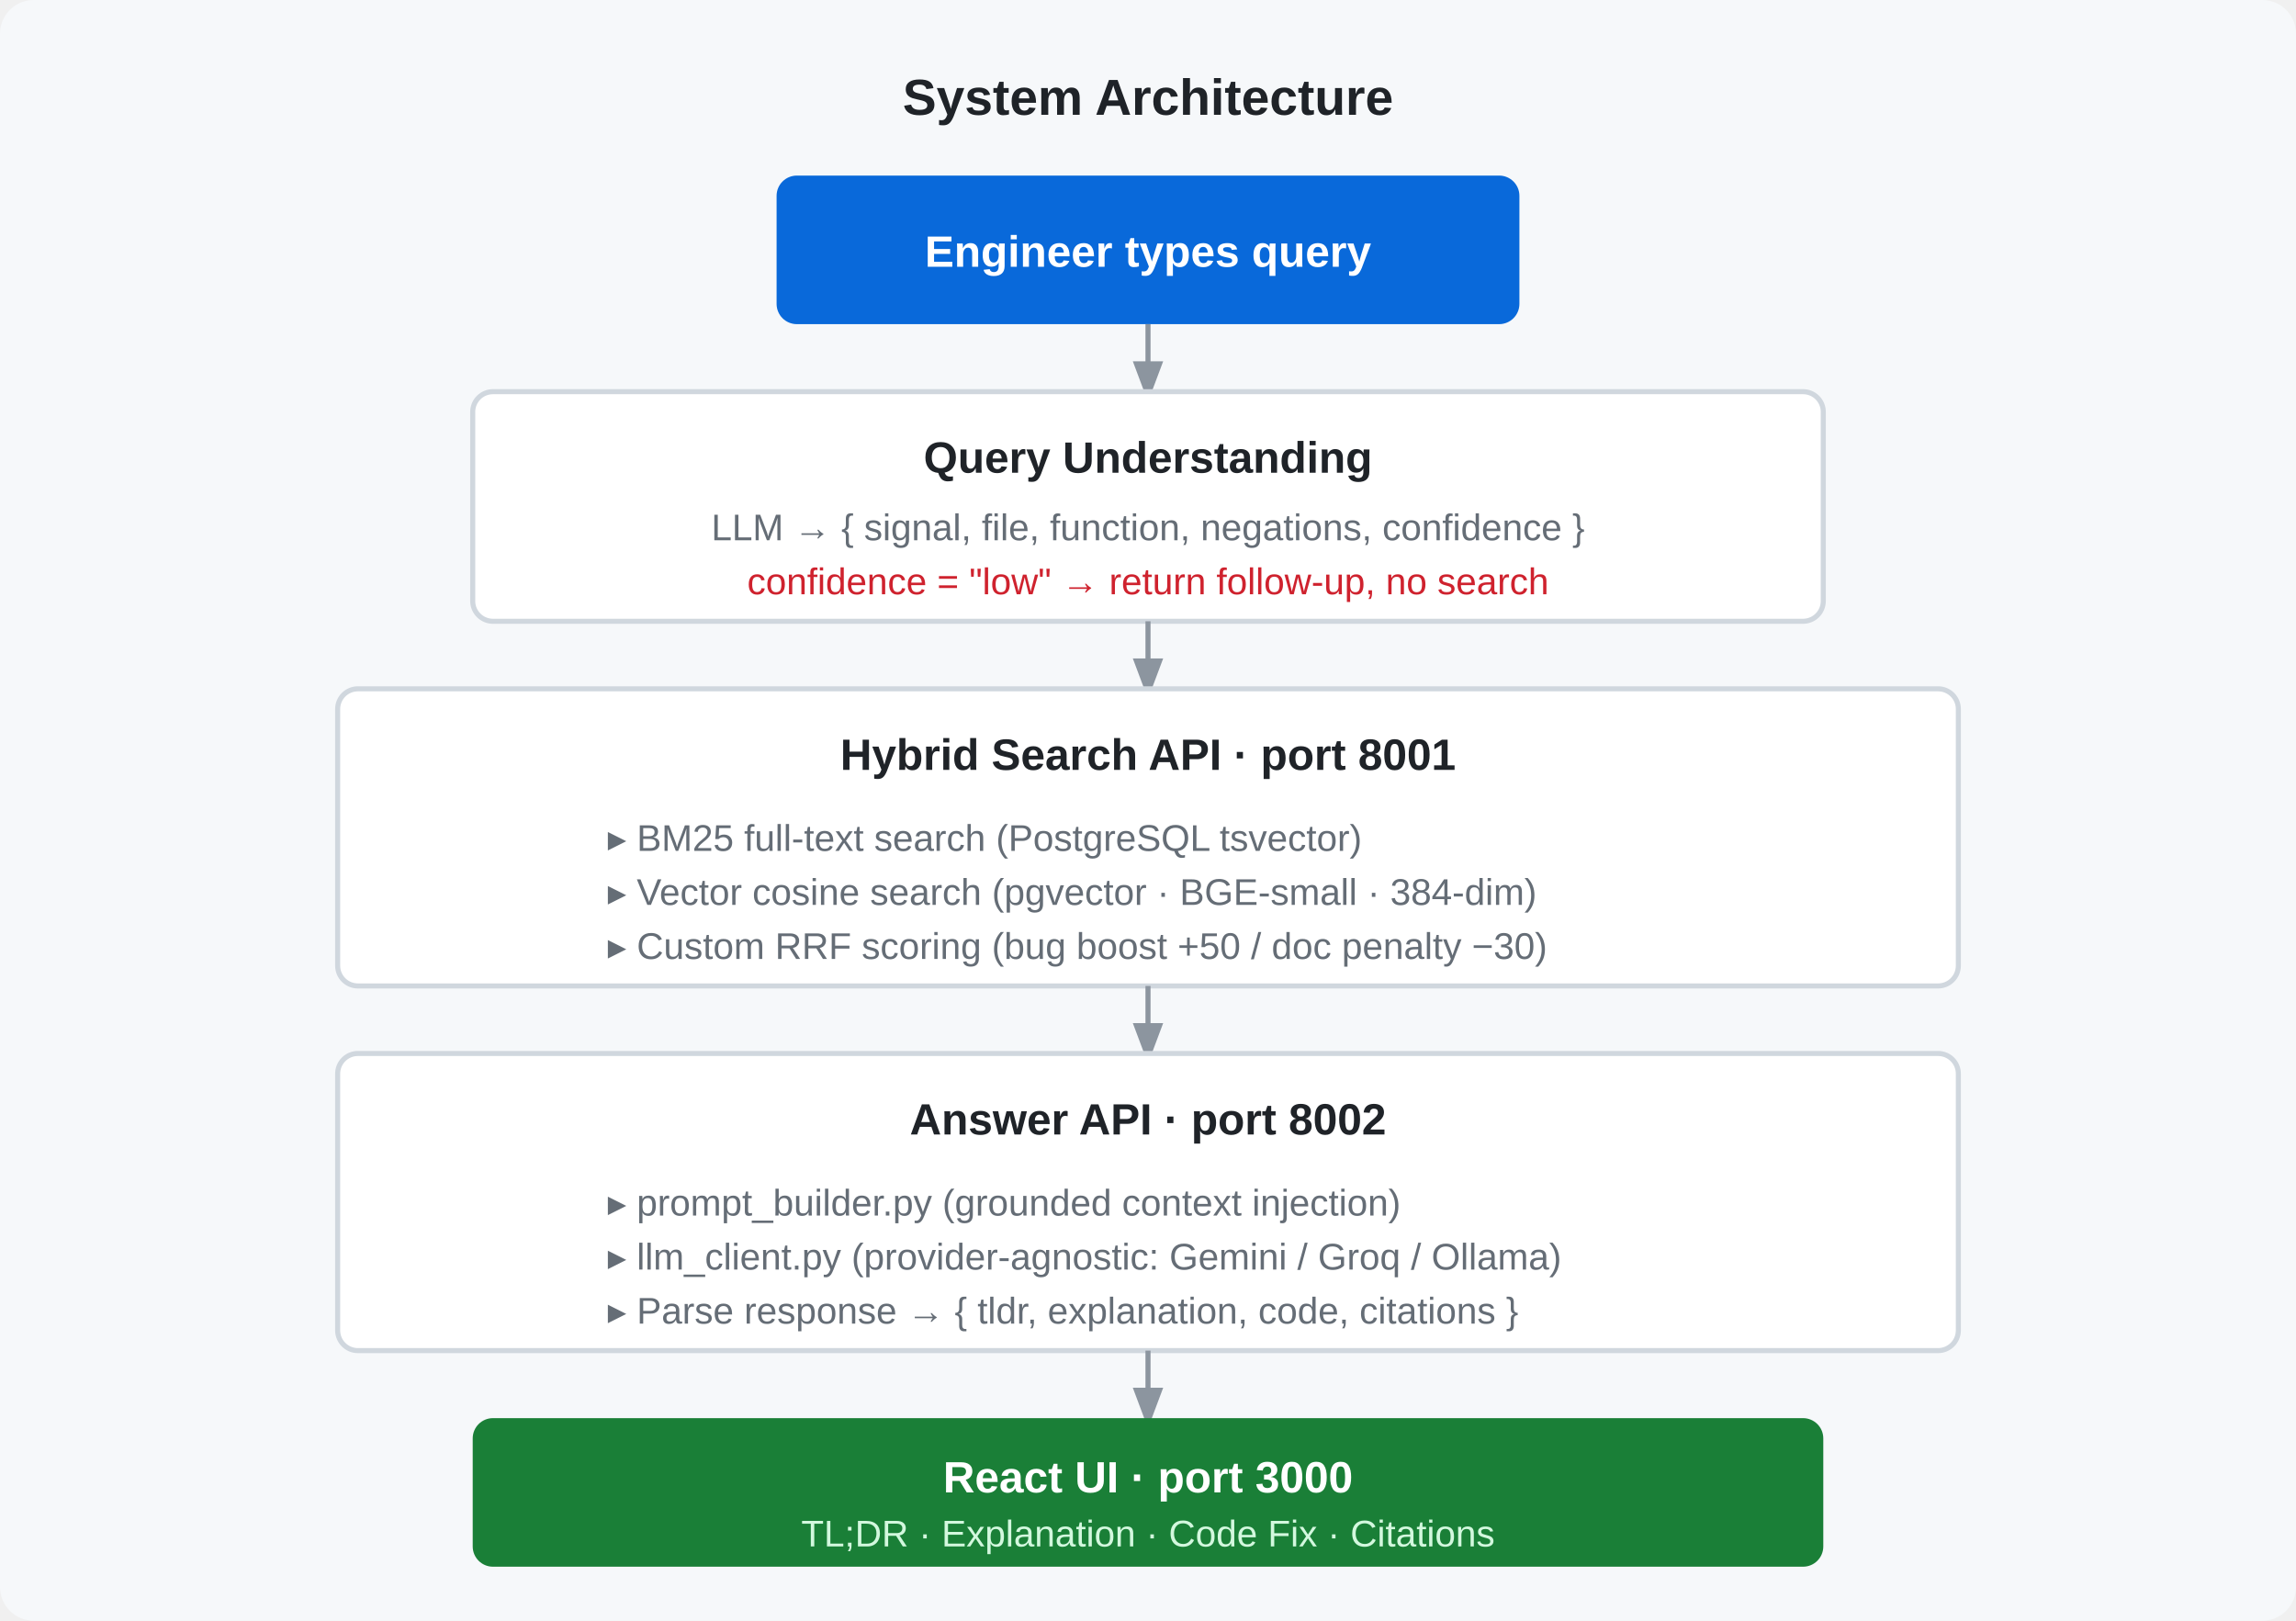
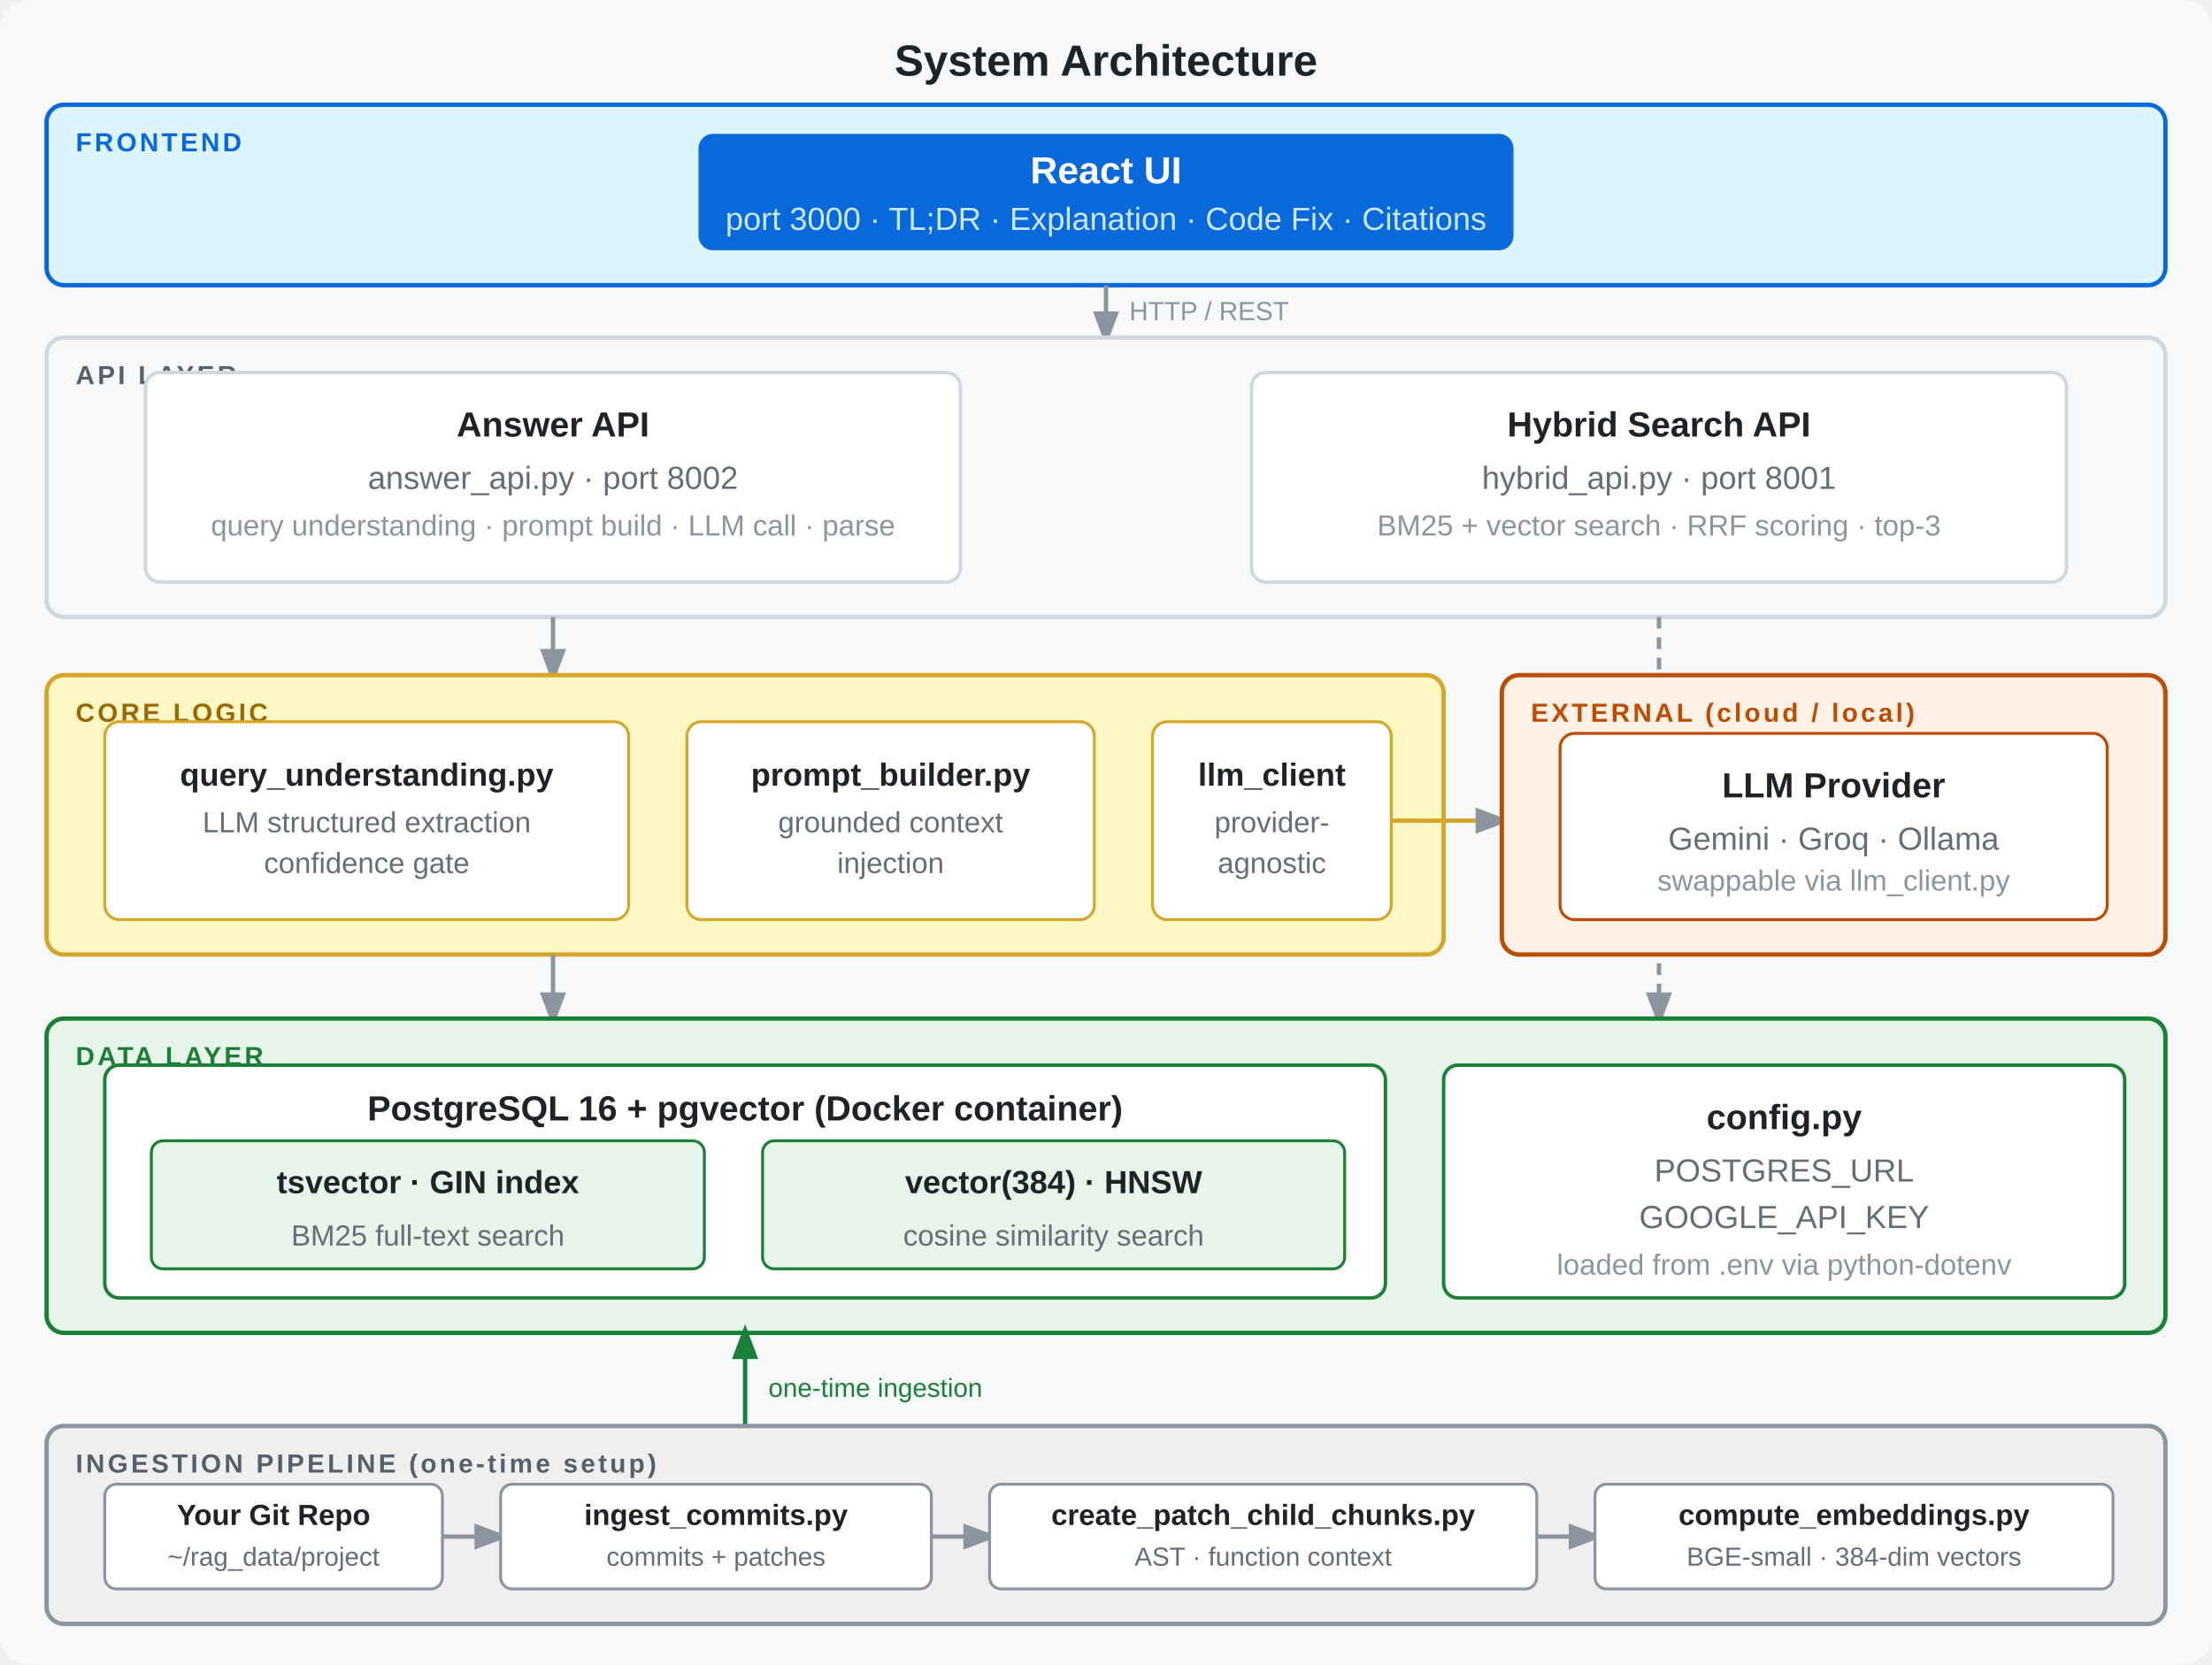
- <svg xmlns="http://www.w3.org/2000/svg" width="680" height="480" font-family="'Segoe UI', Arial, sans-serif">
-   <rect width="680" height="480" fill="#f6f8fa" rx="10" />
+ <svg xmlns="http://www.w3.org/2000/svg" width="760" height="572" font-family="'Segoe UI', Arial, sans-serif">
+   <rect width="760" height="572" fill="#f6f8fa" rx="10" />
  <defs>
    <marker id="arr" markerWidth="8" markerHeight="8" refX="6" refY="3" orient="auto">
      <path d="M0,0 L0,6 L8,3 z" fill="#8c959f" />
    </marker>
+     <marker id="arr-up" markerWidth="8" markerHeight="8" refX="6" refY="3" orient="auto">
+       <path d="M0,0 L0,6 L8,3 z" fill="#1a7f37" />
+     </marker>
  </defs>
-   <text x="340" y="34" text-anchor="middle" font-size="15" font-weight="bold" fill="#1f2328">System Architecture</text>
-   <rect x="230" y="52" width="220" height="44" rx="6" fill="#0969da" />
-   <text x="340" y="79" text-anchor="middle" font-size="13" font-weight="600" fill="#ffffff">Engineer types query</text>
-   <line x1="340" y1="96" x2="340" y2="116" stroke="#8c959f" stroke-width="1.5" marker-end="url(#arr)" />
-   <rect x="140" y="116" width="400" height="68" rx="6" fill="#ffffff" stroke="#d0d7de" stroke-width="1.5" />
-   <text x="340" y="140" text-anchor="middle" font-size="13" font-weight="600" fill="#1f2328">Query Understanding</text>
-   <text x="340" y="160" text-anchor="middle" font-size="11" fill="#656d76">LLM → { signal, file, function, negations, confidence }</text>
-   <text x="340" y="176" text-anchor="middle" font-size="11" fill="#cf222e">confidence = "low"  →  return follow-up, no search</text>
-   <line x1="340" y1="184" x2="340" y2="204" stroke="#8c959f" stroke-width="1.5" marker-end="url(#arr)" />
-   <rect x="100" y="204" width="480" height="88" rx="6" fill="#ffffff" stroke="#d0d7de" stroke-width="1.5" />
-   <text x="340" y="228" text-anchor="middle" font-size="13" font-weight="600" fill="#1f2328">Hybrid Search API  ·  port 8001</text>
-   <text x="180" y="252" font-size="11" fill="#656d76">▸  BM25 full-text search  (PostgreSQL tsvector)</text>
-   <text x="180" y="268" font-size="11" fill="#656d76">▸  Vector cosine search  (pgvector · BGE-small · 384-dim)</text>
-   <text x="180" y="284" font-size="11" fill="#656d76">▸  Custom RRF scoring  (bug boost +50 / doc penalty −30)</text>
-   <line x1="340" y1="292" x2="340" y2="312" stroke="#8c959f" stroke-width="1.5" marker-end="url(#arr)" />
-   <rect x="100" y="312" width="480" height="88" rx="6" fill="#ffffff" stroke="#d0d7de" stroke-width="1.5" />
-   <text x="340" y="336" text-anchor="middle" font-size="13" font-weight="600" fill="#1f2328">Answer API  ·  port 8002</text>
-   <text x="180" y="360" font-size="11" fill="#656d76">▸  prompt_builder.py  (grounded context injection)</text>
-   <text x="180" y="376" font-size="11" fill="#656d76">▸  llm_client.py  (provider-agnostic: Gemini / Groq / Ollama)</text>
-   <text x="180" y="392" font-size="11" fill="#656d76">▸  Parse response  →  { tldr, explanation, code, citations }</text>
-   <line x1="340" y1="400" x2="340" y2="420" stroke="#8c959f" stroke-width="1.5" marker-end="url(#arr)" />
-   <rect x="140" y="420" width="400" height="44" rx="6" fill="#1a7f37" />
-   <text x="340" y="442" text-anchor="middle" font-size="13" font-weight="600" fill="#ffffff">React UI  ·  port 3000</text>
-   <text x="340" y="458" text-anchor="middle" font-size="11" fill="#d3f8de">TL;DR  ·  Explanation  ·  Code Fix  ·  Citations</text>
+   <text x="380" y="26" text-anchor="middle" font-size="15" font-weight="bold" fill="#1f2328">System Architecture</text>
+   <rect x="16" y="36" width="728" height="62" rx="6" fill="#ddf4ff" stroke="#0969da" stroke-width="1.5" />
+   <text x="26" y="52" font-size="9" font-weight="700" fill="#0969da" letter-spacing="1">FRONTEND</text>
+   <rect x="240" y="46" width="280" height="40" rx="5" fill="#0969da" />
+   <text x="380" y="63" text-anchor="middle" font-size="13" font-weight="600" fill="#ffffff">React UI</text>
+   <text x="380" y="79" text-anchor="middle" font-size="11" fill="#cae8ff">port 3000  ·  TL;DR · Explanation · Code Fix · Citations</text>
+   <line x1="380" y1="98" x2="380" y2="116" stroke="#8c959f" stroke-width="1.5" marker-end="url(#arr)" />
+   <text x="388" y="110" font-size="9" fill="#8c959f">HTTP / REST</text>
+   <rect x="16" y="116" width="728" height="96" rx="6" fill="#f6f8fa" stroke="#d0d7de" stroke-width="1.5" />
+   <text x="26" y="132" font-size="9" font-weight="700" fill="#57606a" letter-spacing="1">API LAYER</text>
+   <rect x="50" y="128" width="280" height="72" rx="5" fill="#ffffff" stroke="#d0d7de" stroke-width="1.2" />
+   <text x="190" y="150" text-anchor="middle" font-size="12" font-weight="600" fill="#1f2328">Answer API</text>
+   <text x="190" y="168" text-anchor="middle" font-size="11" fill="#656d76">answer_api.py  ·  port 8002</text>
+   <text x="190" y="184" text-anchor="middle" font-size="10" fill="#8c959f">query understanding · prompt build · LLM call · parse</text>
+   <rect x="430" y="128" width="280" height="72" rx="5" fill="#ffffff" stroke="#d0d7de" stroke-width="1.2" />
+   <text x="570" y="150" text-anchor="middle" font-size="12" font-weight="600" fill="#1f2328">Hybrid Search API</text>
+   <text x="570" y="168" text-anchor="middle" font-size="11" fill="#656d76">hybrid_api.py  ·  port 8001</text>
+   <text x="570" y="184" text-anchor="middle" font-size="10" fill="#8c959f">BM25 + vector search · RRF scoring · top-3</text>
+   <line x1="190" y1="212" x2="190" y2="232" stroke="#8c959f" stroke-width="1.5" marker-end="url(#arr)" />
+   <line x1="570" y1="212" x2="570" y2="350" stroke="#8c959f" stroke-width="1.5" stroke-dasharray="4,3" marker-end="url(#arr)" />
+   <rect x="16" y="232" width="480" height="96" rx="6" fill="#fff8c5" stroke="#d4a72c" stroke-width="1.5" />
+   <text x="26" y="248" font-size="9" font-weight="700" fill="#9a6700" letter-spacing="1">CORE LOGIC</text>
+   <rect x="36" y="248" width="180" height="68" rx="5" fill="#ffffff" stroke="#d4a72c" stroke-width="1" />
+   <text x="126" y="270" text-anchor="middle" font-size="11" font-weight="600" fill="#1f2328">query_understanding.py</text>
+   <text x="126" y="286" text-anchor="middle" font-size="10" fill="#656d76">LLM structured extraction</text>
+   <text x="126" y="300" text-anchor="middle" font-size="10" fill="#656d76">confidence gate</text>
+   <rect x="236" y="248" width="140" height="68" rx="5" fill="#ffffff" stroke="#d4a72c" stroke-width="1" />
+   <text x="306" y="270" text-anchor="middle" font-size="11" font-weight="600" fill="#1f2328">prompt_builder.py</text>
+   <text x="306" y="286" text-anchor="middle" font-size="10" fill="#656d76">grounded context</text>
+   <text x="306" y="300" text-anchor="middle" font-size="10" fill="#656d76">injection</text>
+   <rect x="396" y="248" width="82" height="68" rx="5" fill="#ffffff" stroke="#d4a72c" stroke-width="1" />
+   <text x="437" y="270" text-anchor="middle" font-size="11" font-weight="600" fill="#1f2328">llm_client</text>
+   <text x="437" y="286" text-anchor="middle" font-size="10" fill="#656d76">provider-</text>
+   <text x="437" y="300" text-anchor="middle" font-size="10" fill="#656d76">agnostic</text>
+   <line x1="478" y1="282" x2="516" y2="282" stroke="#d4a72c" stroke-width="1.5" marker-end="url(#arr)" />
+   <rect x="516" y="232" width="228" height="96" rx="6" fill="#fff1e5" stroke="#bc4c00" stroke-width="1.5" />
+   <text x="526" y="248" font-size="9" font-weight="700" fill="#bc4c00" letter-spacing="1">EXTERNAL  (cloud / local)</text>
+   <rect x="536" y="252" width="188" height="64" rx="5" fill="#ffffff" stroke="#bc4c00" stroke-width="1" />
+   <text x="630" y="274" text-anchor="middle" font-size="12" font-weight="600" fill="#1f2328">LLM Provider</text>
+   <text x="630" y="292" text-anchor="middle" font-size="11" fill="#656d76">Gemini  ·  Groq  ·  Ollama</text>
+   <text x="630" y="306" text-anchor="middle" font-size="10" fill="#8c959f">swappable via llm_client.py</text>
+   <line x1="190" y1="328" x2="190" y2="350" stroke="#8c959f" stroke-width="1.5" marker-end="url(#arr)" />
+   <rect x="16" y="350" width="728" height="108" rx="6" fill="#e6f4ea" stroke="#1a7f37" stroke-width="1.5" />
+   <text x="26" y="366" font-size="9" font-weight="700" fill="#1a7f37" letter-spacing="1">DATA LAYER</text>
+   <rect x="36" y="366" width="440" height="80" rx="5" fill="#ffffff" stroke="#1a7f37" stroke-width="1.2" />
+   <text x="256" y="385" text-anchor="middle" font-size="12" font-weight="600" fill="#1f2328">PostgreSQL 16 + pgvector  (Docker container)</text>
+   <rect x="52" y="392" width="190" height="44" rx="4" fill="#e6f4ea" stroke="#1a7f37" stroke-width="1" />
+   <text x="147" y="410" text-anchor="middle" font-size="11" font-weight="600" fill="#1f2328">tsvector  ·  GIN index</text>
+   <text x="147" y="428" text-anchor="middle" font-size="10" fill="#656d76">BM25 full-text search</text>
+   <rect x="262" y="392" width="200" height="44" rx="4" fill="#e6f4ea" stroke="#1a7f37" stroke-width="1" />
+   <text x="362" y="410" text-anchor="middle" font-size="11" font-weight="600" fill="#1f2328">vector(384)  ·  HNSW</text>
+   <text x="362" y="428" text-anchor="middle" font-size="10" fill="#656d76">cosine similarity search</text>
+   <rect x="496" y="366" width="234" height="80" rx="5" fill="#ffffff" stroke="#1a7f37" stroke-width="1.2" />
+   <text x="613" y="388" text-anchor="middle" font-size="12" font-weight="600" fill="#1f2328">config.py</text>
+   <text x="613" y="406" text-anchor="middle" font-size="11" fill="#656d76">POSTGRES_URL</text>
+   <text x="613" y="422" text-anchor="middle" font-size="11" fill="#656d76">GOOGLE_API_KEY</text>
+   <text x="613" y="438" text-anchor="middle" font-size="10" fill="#8c959f">loaded from .env via python-dotenv</text>
+   <line x1="256" y1="490" x2="256" y2="458" stroke="#1a7f37" stroke-width="1.5" marker-end="url(#arr-up)" />
+   <text x="264" y="480" font-size="9" fill="#1a7f37">one-time ingestion</text>
+   <rect x="16" y="490" width="728" height="68" rx="6" fill="#efefef" stroke="#8c959f" stroke-width="1.5" />
+   <text x="26" y="506" font-size="9" font-weight="700" fill="#57606a" letter-spacing="1">INGESTION PIPELINE  (one-time setup)</text>
+   <rect x="36" y="510" width="116" height="36" rx="4" fill="#ffffff" stroke="#8c959f" stroke-width="1" />
+   <text x="94" y="524" text-anchor="middle" font-size="10" font-weight="600" fill="#1f2328">Your Git Repo</text>
+   <text x="94" y="538" text-anchor="middle" font-size="9" fill="#656d76">~/rag_data/project</text>
+   <line x1="152" y1="528" x2="172" y2="528" stroke="#8c959f" stroke-width="1.5" marker-end="url(#arr)" />
+   <rect x="172" y="510" width="148" height="36" rx="4" fill="#ffffff" stroke="#8c959f" stroke-width="1" />
+   <text x="246" y="524" text-anchor="middle" font-size="10" font-weight="600" fill="#1f2328">ingest_commits.py</text>
+   <text x="246" y="538" text-anchor="middle" font-size="9" fill="#656d76">commits + patches</text>
+   <line x1="320" y1="528" x2="340" y2="528" stroke="#8c959f" stroke-width="1.5" marker-end="url(#arr)" />
+   <rect x="340" y="510" width="188" height="36" rx="4" fill="#ffffff" stroke="#8c959f" stroke-width="1" />
+   <text x="434" y="524" text-anchor="middle" font-size="10" font-weight="600" fill="#1f2328">create_patch_child_chunks.py</text>
+   <text x="434" y="538" text-anchor="middle" font-size="9" fill="#656d76">AST · function context</text>
+   <line x1="528" y1="528" x2="548" y2="528" stroke="#8c959f" stroke-width="1.5" marker-end="url(#arr)" />
+   <rect x="548" y="510" width="178" height="36" rx="4" fill="#ffffff" stroke="#8c959f" stroke-width="1" />
+   <text x="637" y="524" text-anchor="middle" font-size="10" font-weight="600" fill="#1f2328">compute_embeddings.py</text>
+   <text x="637" y="538" text-anchor="middle" font-size="9" fill="#656d76">BGE-small · 384-dim vectors</text>
</svg>
